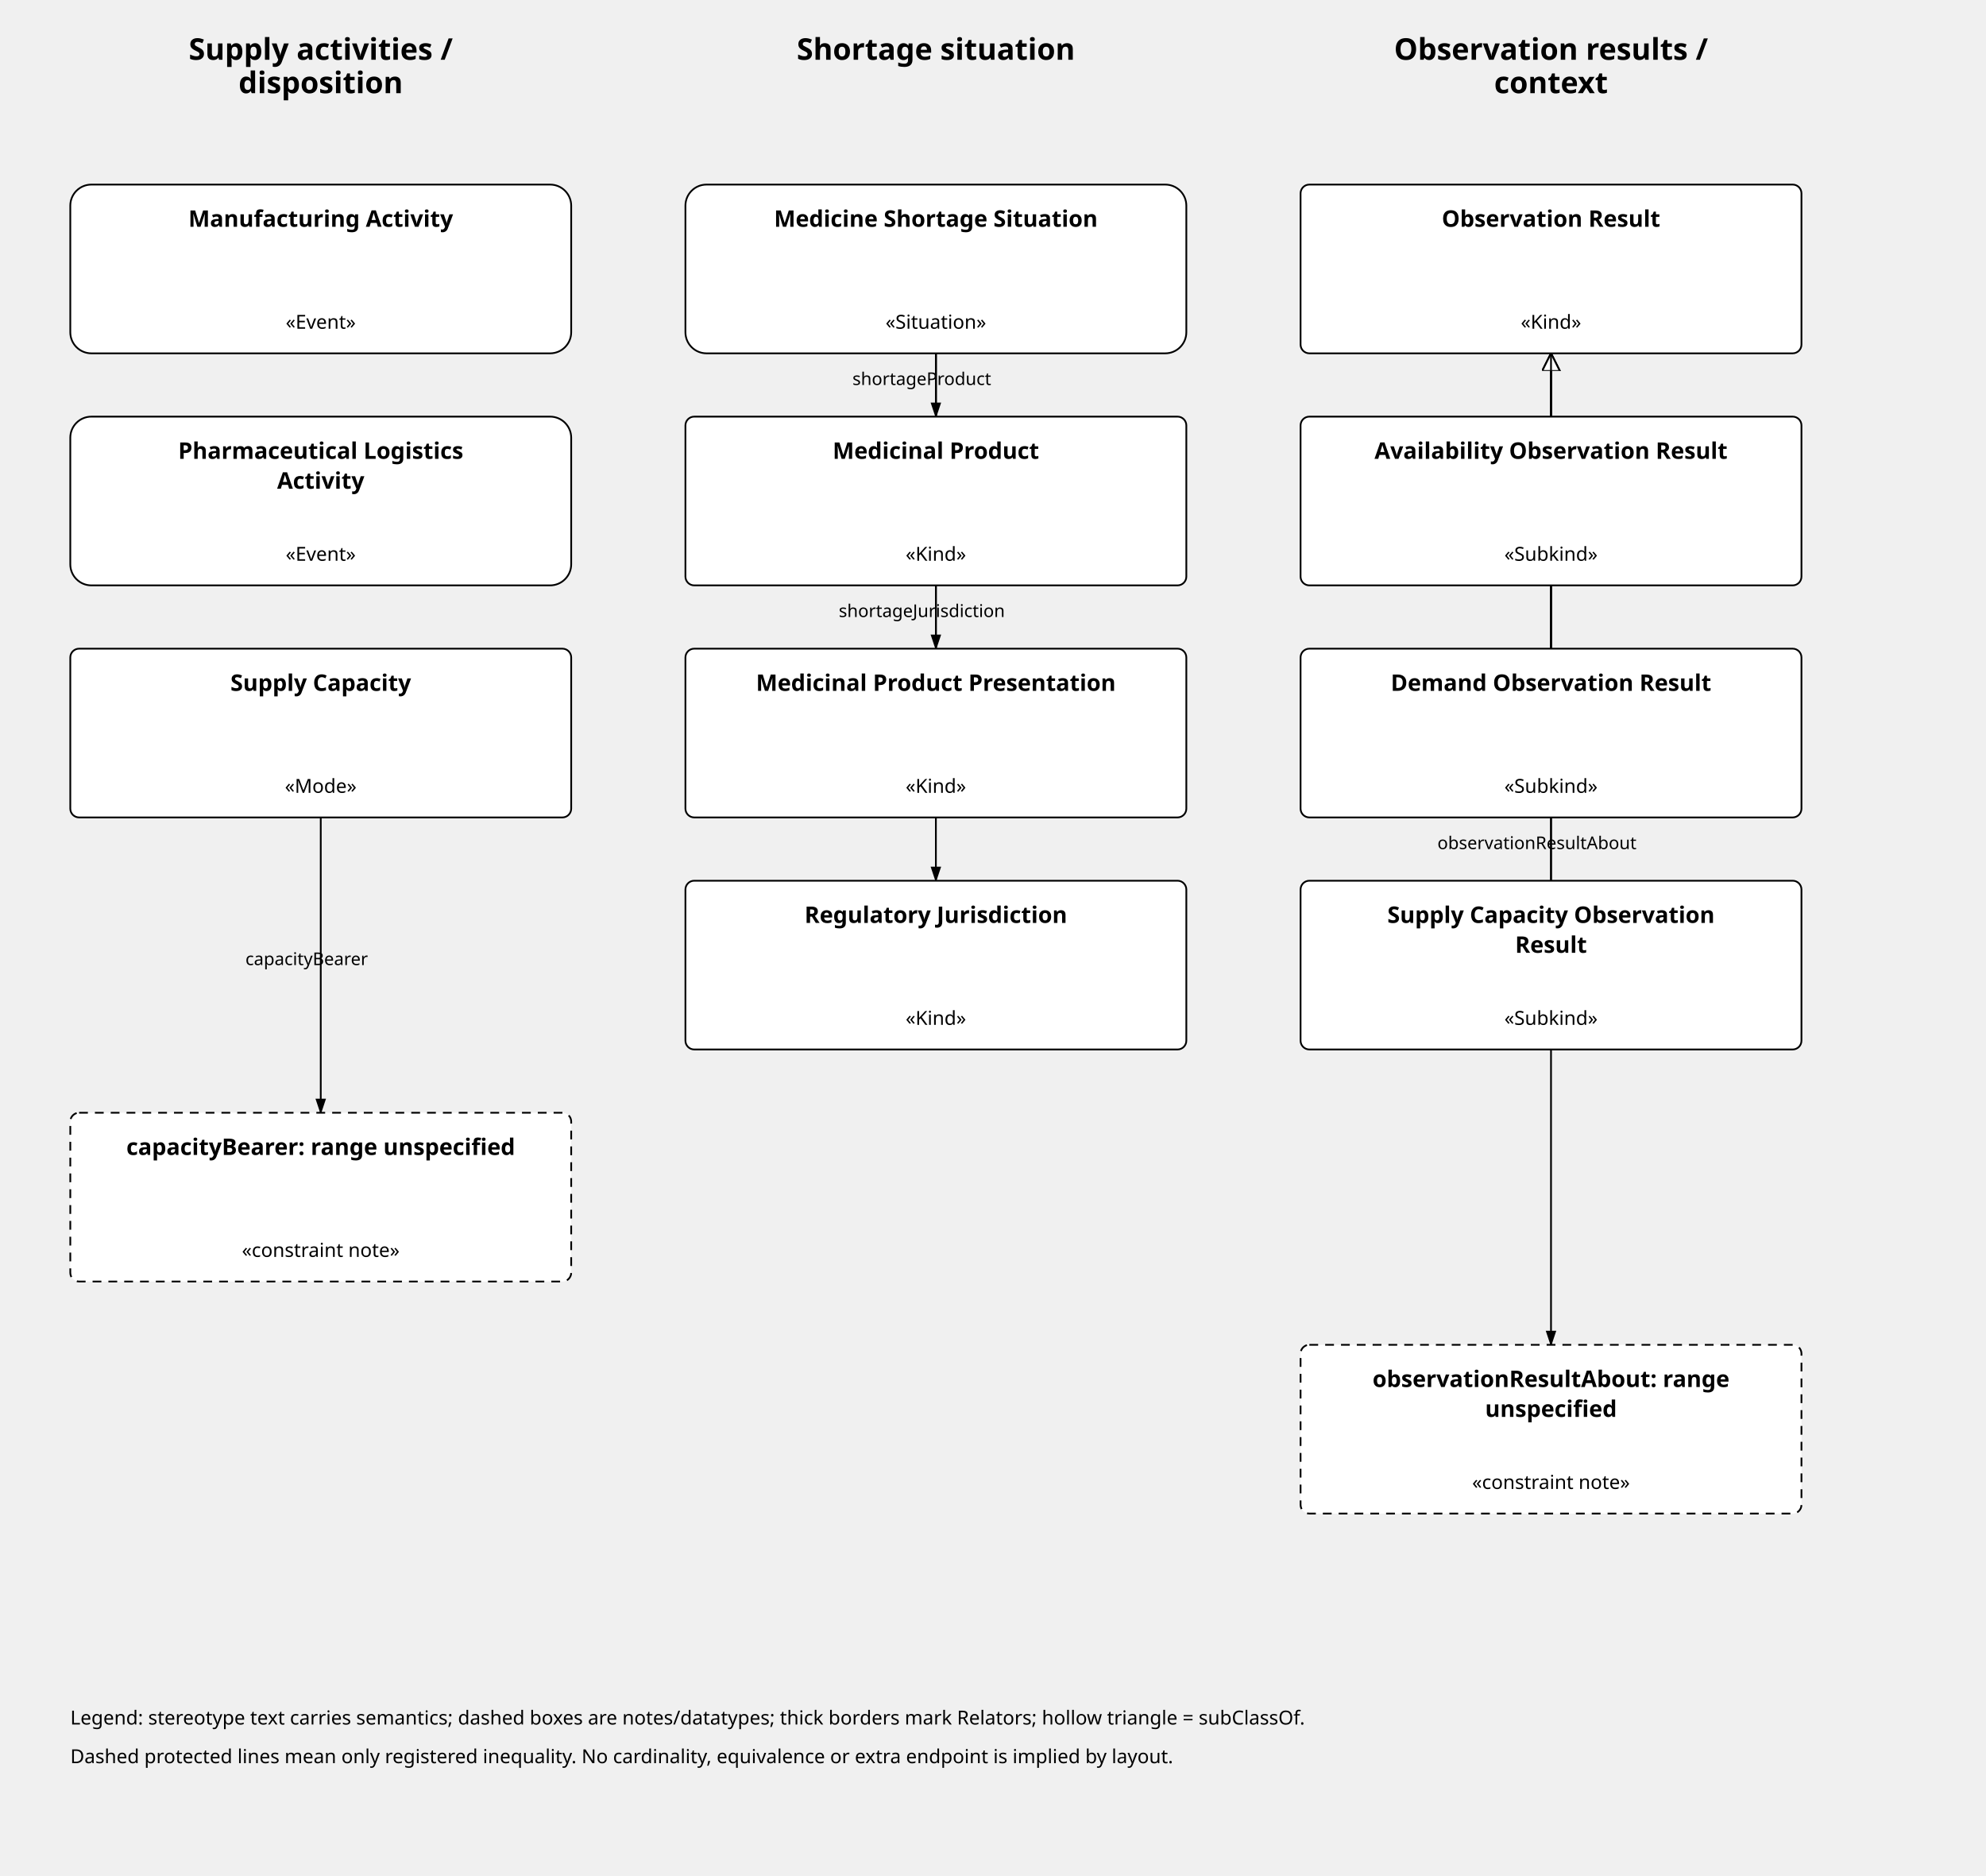
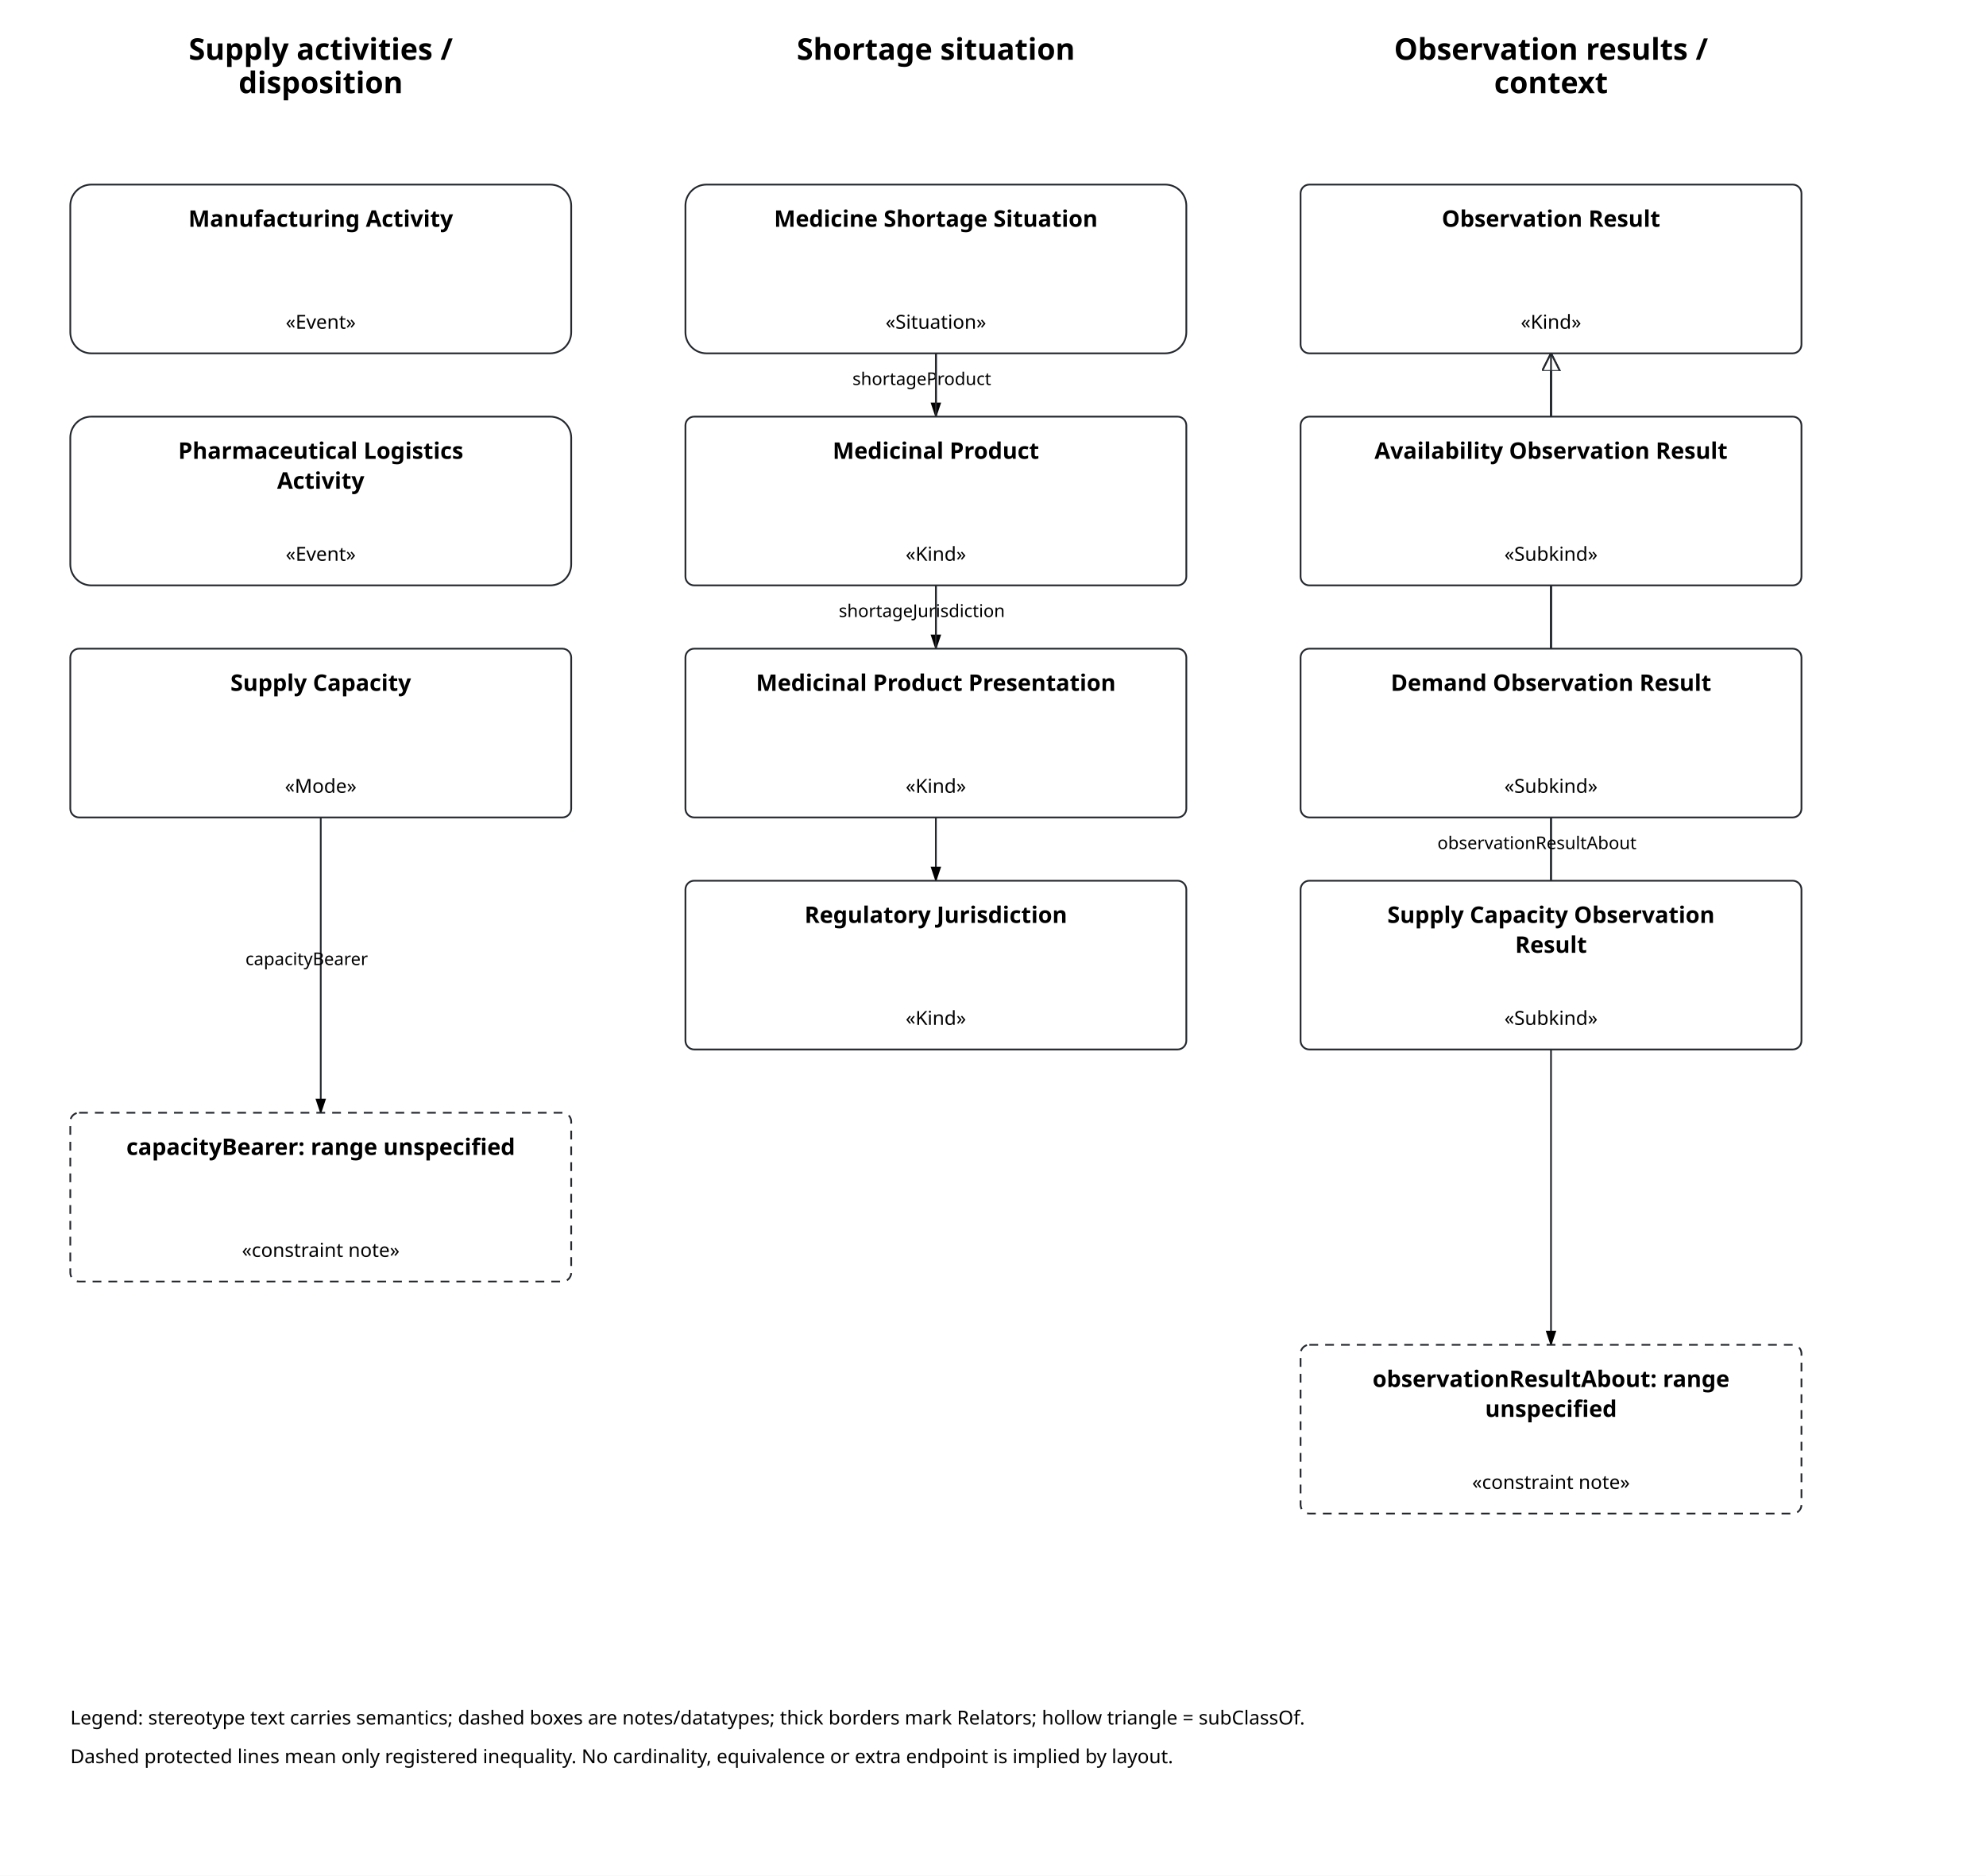
- <svg xmlns="http://www.w3.org/2000/svg" viewBox="0 0 1130 1067" role="img" aria-labelledby="title desc">
+ <svg xmlns="http://www.w3.org/2000/svg" viewBox="0 0 1130 1067" role="img" aria-labelledby="title desc" data-theme-safe="true" style="color:#24292f;background:#ffffff">
+   <rect id="diagram-background" x="0" y="0" width="100%" height="100%" fill="#ffffff" stroke="none" pointer-events="none" />
  <defs>
    <marker id="arr" markerWidth="10" markerHeight="10" refX="8" refY="3" orient="auto">
      <path d="M0,0 L0,6 L9,3 z" />
    </marker>
    <marker id="inherit" markerWidth="12" markerHeight="12" refX="10" refY="5" orient="auto">
      <path d="M0,0 L0,10 L10,5 z" fill="white" stroke="currentColor" />
    </marker>
    <style>text{font-family:sans-serif}.node{fill:white;stroke:currentColor}.note{fill:white;stroke:currentColor;stroke-dasharray:5 4}.prot{stroke-dasharray:6 5}.dtype{stroke-dasharray:4 3}.relator{stroke-width:2}.edge-label{font-size:10px}</style>
  </defs>
  <text x="182.5" y="34" text-anchor="middle" font-size="17" font-weight="bold">Supply activities /</text>
  <text x="182.5" y="53" text-anchor="middle" font-size="17" font-weight="bold">disposition</text>
  <text x="532.5" y="34" text-anchor="middle" font-size="17" font-weight="bold">Shortage situation</text>
  <text x="882.5" y="34" text-anchor="middle" font-size="17" font-weight="bold">Observation results /</text>
  <text x="882.5" y="53" text-anchor="middle" font-size="17" font-weight="bold">context</text>
  <line x1="532.5" y1="201.0" x2="532.5" y2="237.0" stroke="currentColor" marker-end="url(#arr)" />
  <text class="edge-label" x="524.5" y="219.0" text-anchor="middle">shortageProduct</text>
  <line x1="532.5" y1="201.0" x2="532.5" y2="369.0" stroke="currentColor" marker-end="url(#arr)" />
  <text class="edge-label" x="524.5" y="285.0" text-anchor="middle">shortagePresentation</text>
  <line x1="532.5" y1="201.0" x2="532.5" y2="501.0" stroke="currentColor" marker-end="url(#arr)" />
  <text class="edge-label" x="524.5" y="351.0" text-anchor="middle">shortageJurisdiction</text>
  <line x1="182.5" y1="465.0" x2="182.5" y2="633.0" stroke="currentColor" marker-end="url(#arr)" />
  <text class="edge-label" x="174.5" y="549.0" text-anchor="middle">capacityBearer</text>
  <line x1="882.5" y1="237.0" x2="882.5" y2="201.0" stroke="currentColor" marker-end="url(#inherit)" />
  <line x1="882.5" y1="369.0" x2="882.5" y2="201.0" stroke="currentColor" marker-end="url(#inherit)" />
  <line x1="882.5" y1="501.0" x2="882.5" y2="201.0" stroke="currentColor" marker-end="url(#inherit)" />
  <line x1="882.5" y1="201.0" x2="882.5" y2="765.0" stroke="currentColor" marker-end="url(#arr)" />
  <text class="edge-label" x="874.5" y="483.0" text-anchor="middle">observationResultAbout</text>
  <rect class="node" x="40" y="105" width="285" height="96" rx="12" />
  <text x="182.5" y="129" text-anchor="middle" font-size="13" font-weight="bold">Manufacturing Activity</text>
  <text x="182.5" y="187" text-anchor="middle" font-size="11">«Event»</text>
  <rect class="node" x="40" y="237" width="285" height="96" rx="12" />
  <text x="182.5" y="261" text-anchor="middle" font-size="13" font-weight="bold">Pharmaceutical Logistics</text>
  <text x="182.5" y="278" text-anchor="middle" font-size="13" font-weight="bold">Activity</text>
  <text x="182.5" y="319" text-anchor="middle" font-size="11">«Event»</text>
  <rect class="node" x="40" y="369" width="285" height="96" rx="5" />
  <text x="182.5" y="393" text-anchor="middle" font-size="13" font-weight="bold">Supply Capacity</text>
  <text x="182.5" y="451" text-anchor="middle" font-size="11">«Mode»</text>
  <rect class="note" x="40" y="633" width="285" height="96" rx="5" />
  <text x="182.5" y="657" text-anchor="middle" font-size="13" font-weight="bold">capacityBearer: range unspecified</text>
  <text x="182.5" y="715" text-anchor="middle" font-size="11">«constraint note»</text>
  <rect class="node" x="390" y="105" width="285" height="96" rx="12" />
  <text x="532.5" y="129" text-anchor="middle" font-size="13" font-weight="bold">Medicine Shortage Situation</text>
  <text x="532.5" y="187" text-anchor="middle" font-size="11">«Situation»</text>
  <rect class="node" x="390" y="237" width="285" height="96" rx="5" />
  <text x="532.5" y="261" text-anchor="middle" font-size="13" font-weight="bold">Medicinal Product</text>
  <text x="532.5" y="319" text-anchor="middle" font-size="11">«Kind»</text>
  <rect class="node" x="390" y="369" width="285" height="96" rx="5" />
  <text x="532.5" y="393" text-anchor="middle" font-size="13" font-weight="bold">Medicinal Product Presentation</text>
  <text x="532.5" y="451" text-anchor="middle" font-size="11">«Kind»</text>
  <rect class="node" x="390" y="501" width="285" height="96" rx="5" />
  <text x="532.5" y="525" text-anchor="middle" font-size="13" font-weight="bold">Regulatory Jurisdiction</text>
  <text x="532.5" y="583" text-anchor="middle" font-size="11">«Kind»</text>
  <rect class="node" x="740" y="105" width="285" height="96" rx="5" />
  <text x="882.5" y="129" text-anchor="middle" font-size="13" font-weight="bold">Observation Result</text>
  <text x="882.5" y="187" text-anchor="middle" font-size="11">«Kind»</text>
  <rect class="node" x="740" y="237" width="285" height="96" rx="5" />
  <text x="882.5" y="261" text-anchor="middle" font-size="13" font-weight="bold">Availability Observation Result</text>
  <text x="882.5" y="319" text-anchor="middle" font-size="11">«Subkind»</text>
  <rect class="node" x="740" y="369" width="285" height="96" rx="5" />
  <text x="882.5" y="393" text-anchor="middle" font-size="13" font-weight="bold">Demand Observation Result</text>
  <text x="882.5" y="451" text-anchor="middle" font-size="11">«Subkind»</text>
  <rect class="node" x="740" y="501" width="285" height="96" rx="5" />
  <text x="882.5" y="525" text-anchor="middle" font-size="13" font-weight="bold">Supply Capacity Observation</text>
  <text x="882.5" y="542" text-anchor="middle" font-size="13" font-weight="bold">Result</text>
  <text x="882.5" y="583" text-anchor="middle" font-size="11">«Subkind»</text>
  <rect class="note" x="740" y="765" width="285" height="96" rx="5" />
  <text x="882.5" y="789" text-anchor="middle" font-size="13" font-weight="bold">observationResultAbout: range</text>
  <text x="882.5" y="806" text-anchor="middle" font-size="13" font-weight="bold">unspecified</text>
  <text x="882.5" y="847" text-anchor="middle" font-size="11">«constraint note»</text>
  <text x="40" y="981" font-size="11">Legend: stereotype text carries semantics; dashed boxes are notes/datatypes; thick borders mark Relators; hollow triangle = subClassOf.</text>
  <text x="40" y="1003" font-size="11">Dashed protected lines mean only registered inequality. No cardinality, equivalence or extra endpoint is implied by layout.</text>
</svg>
